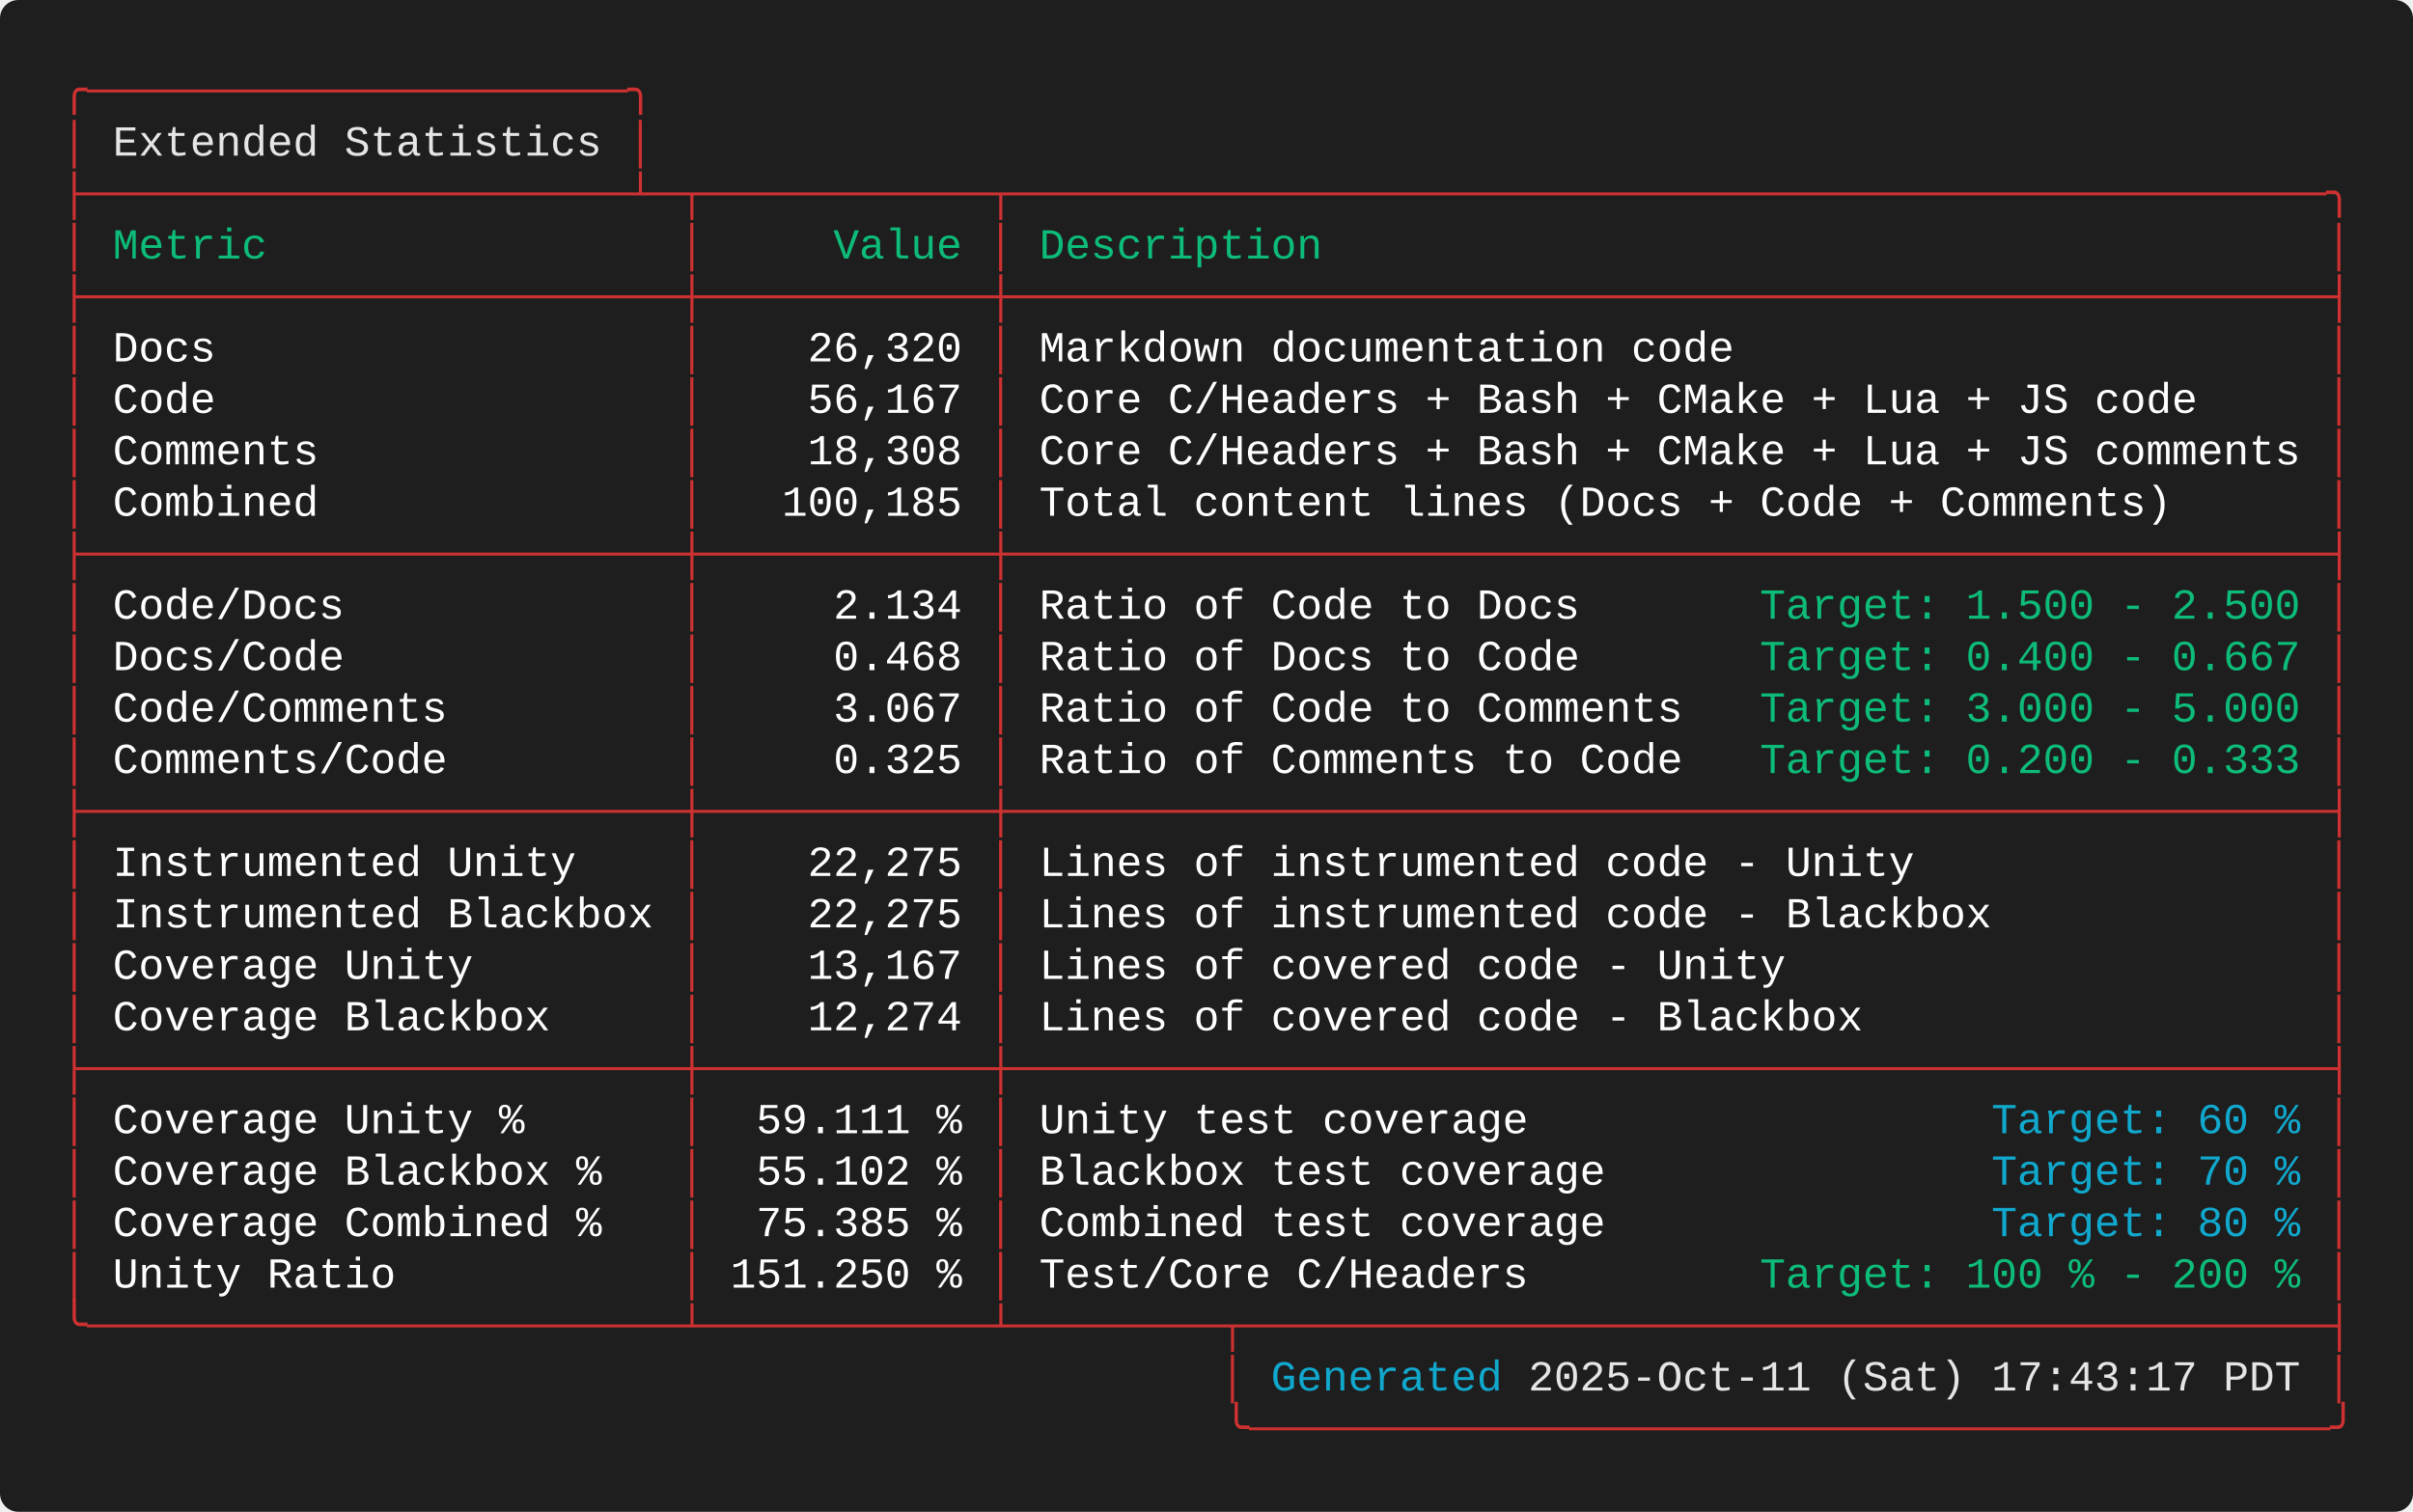
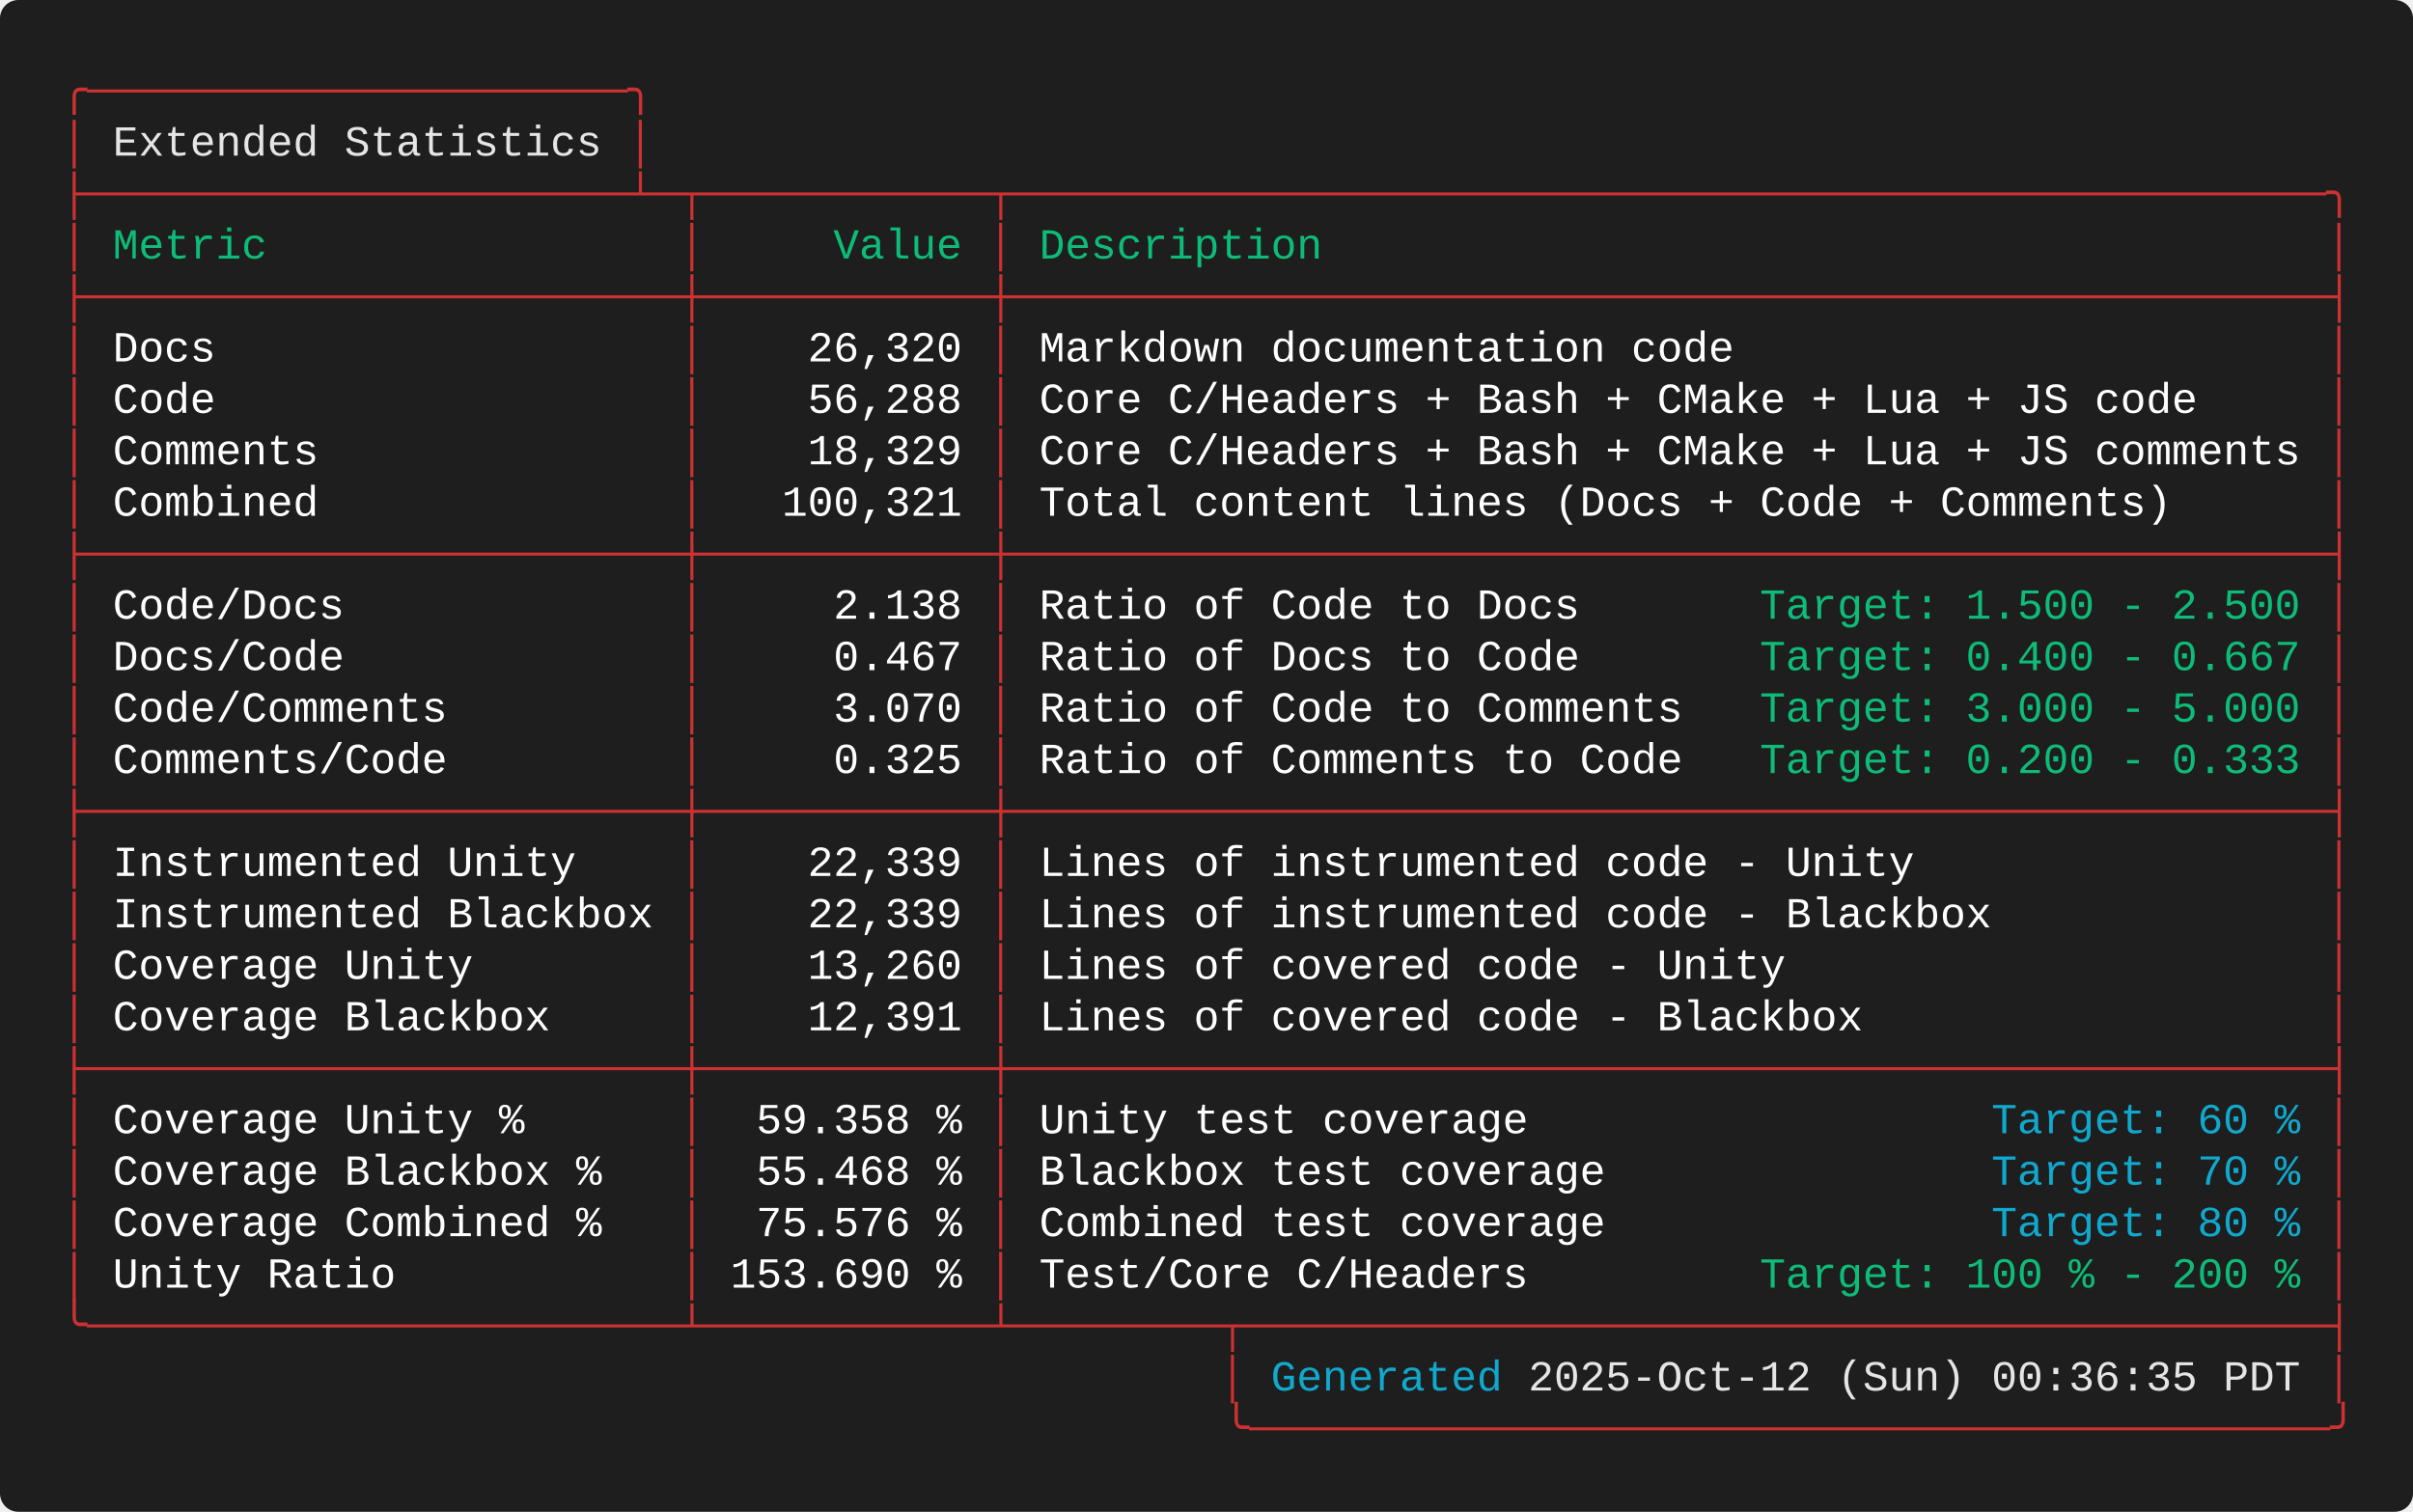
<svg xmlns="http://www.w3.org/2000/svg" width="787.60" height="493.60" viewBox="0 0 787.60 493.60">
  <defs>
    <style type="text/css">.terminal-text { font-family: 'Consolas', 'Consolas', 'Monaco', 'Courier New', monospace; }</style>
  </defs>
  <rect width="100%" height="100%" fill="#1e1e1e" rx="6" />
  <text x="20.00" y="34.00" font-size="14" class="terminal-text" xml:space="preserve" textLength="193.20" lengthAdjust="spacingAndGlyphs" fill="#cd3131">╭─────────────────────╮</text>
  <text x="20.00" y="50.80" font-size="14" class="terminal-text" xml:space="preserve" textLength="16.80" lengthAdjust="spacingAndGlyphs" fill="#cd3131">│ </text>
  <text x="36.80" y="50.80" font-size="14" class="terminal-text" xml:space="preserve" textLength="159.60" lengthAdjust="spacingAndGlyphs" fill="#e5e5e5">Extended Statistics</text>
  <text x="196.40" y="50.80" font-size="14" class="terminal-text" xml:space="preserve" textLength="8.40" lengthAdjust="spacingAndGlyphs" fill="#ffffff"> </text>
  <text x="204.80" y="50.80" font-size="14" class="terminal-text" xml:space="preserve" textLength="8.40" lengthAdjust="spacingAndGlyphs" fill="#cd3131">│</text>
  <text x="20.00" y="67.60" font-size="14" class="terminal-text" xml:space="preserve" textLength="747.60" lengthAdjust="spacingAndGlyphs" fill="#cd3131">├─────────────────────┴─┬───────────┬───────────────────────────────────────────────────╮</text>
  <text x="20.00" y="84.40" font-size="14" class="terminal-text" xml:space="preserve" textLength="8.40" lengthAdjust="spacingAndGlyphs" fill="#cd3131">│</text>
  <text x="28.40" y="84.40" font-size="14" class="terminal-text" xml:space="preserve" textLength="193.20" lengthAdjust="spacingAndGlyphs" fill="#0dbc79"> Metric                </text>
  <text x="221.60" y="84.40" font-size="14" class="terminal-text" xml:space="preserve" textLength="8.40" lengthAdjust="spacingAndGlyphs" fill="#cd3131">│</text>
  <text x="230.00" y="84.40" font-size="14" class="terminal-text" xml:space="preserve" textLength="92.40" lengthAdjust="spacingAndGlyphs" fill="#0dbc79">     Value </text>
  <text x="322.40" y="84.40" font-size="14" class="terminal-text" xml:space="preserve" textLength="8.40" lengthAdjust="spacingAndGlyphs" fill="#cd3131">│</text>
  <text x="330.80" y="84.40" font-size="14" class="terminal-text" xml:space="preserve" textLength="428.40" lengthAdjust="spacingAndGlyphs" fill="#0dbc79"> Description                                       </text>
  <text x="759.20" y="84.40" font-size="14" class="terminal-text" xml:space="preserve" textLength="8.40" lengthAdjust="spacingAndGlyphs" fill="#cd3131">│</text>
  <text x="20.00" y="101.20" font-size="14" class="terminal-text" xml:space="preserve" textLength="747.60" lengthAdjust="spacingAndGlyphs" fill="#cd3131">├───────────────────────┼───────────┼───────────────────────────────────────────────────┤</text>
  <text x="20.00" y="118.00" font-size="14" class="terminal-text" xml:space="preserve" textLength="8.40" lengthAdjust="spacingAndGlyphs" fill="#cd3131">│</text>
  <text x="28.40" y="118.00" font-size="14" class="terminal-text" xml:space="preserve" textLength="193.20" lengthAdjust="spacingAndGlyphs" fill="#ffffff"> Docs                  </text>
  <text x="221.60" y="118.00" font-size="14" class="terminal-text" xml:space="preserve" textLength="8.40" lengthAdjust="spacingAndGlyphs" fill="#cd3131">│</text>
  <text x="230.00" y="118.00" font-size="14" class="terminal-text" xml:space="preserve" textLength="92.40" lengthAdjust="spacingAndGlyphs" fill="#ffffff">    26,320 </text>
  <text x="322.40" y="118.00" font-size="14" class="terminal-text" xml:space="preserve" textLength="8.40" lengthAdjust="spacingAndGlyphs" fill="#cd3131">│</text>
  <text x="330.80" y="118.00" font-size="14" class="terminal-text" xml:space="preserve" textLength="428.40" lengthAdjust="spacingAndGlyphs" fill="#ffffff"> Markdown documentation code                       </text>
  <text x="759.20" y="118.00" font-size="14" class="terminal-text" xml:space="preserve" textLength="8.40" lengthAdjust="spacingAndGlyphs" fill="#cd3131">│</text>
  <text x="20.00" y="134.80" font-size="14" class="terminal-text" xml:space="preserve" textLength="8.40" lengthAdjust="spacingAndGlyphs" fill="#cd3131">│</text>
  <text x="28.40" y="134.80" font-size="14" class="terminal-text" xml:space="preserve" textLength="193.20" lengthAdjust="spacingAndGlyphs" fill="#ffffff"> Code                  </text>
  <text x="221.60" y="134.80" font-size="14" class="terminal-text" xml:space="preserve" textLength="8.40" lengthAdjust="spacingAndGlyphs" fill="#cd3131">│</text>
-   <text x="230.00" y="134.80" font-size="14" class="terminal-text" xml:space="preserve" textLength="92.40" lengthAdjust="spacingAndGlyphs" fill="#ffffff">    56,167 </text>
+   <text x="230.00" y="134.80" font-size="14" class="terminal-text" xml:space="preserve" textLength="92.40" lengthAdjust="spacingAndGlyphs" fill="#ffffff">    56,288 </text>
  <text x="322.40" y="134.80" font-size="14" class="terminal-text" xml:space="preserve" textLength="8.40" lengthAdjust="spacingAndGlyphs" fill="#cd3131">│</text>
  <text x="330.80" y="134.80" font-size="14" class="terminal-text" xml:space="preserve" textLength="428.40" lengthAdjust="spacingAndGlyphs" fill="#ffffff"> Core C/Headers + Bash + CMake + Lua + JS code     </text>
  <text x="759.20" y="134.80" font-size="14" class="terminal-text" xml:space="preserve" textLength="8.40" lengthAdjust="spacingAndGlyphs" fill="#cd3131">│</text>
  <text x="20.00" y="151.60" font-size="14" class="terminal-text" xml:space="preserve" textLength="8.40" lengthAdjust="spacingAndGlyphs" fill="#cd3131">│</text>
  <text x="28.40" y="151.60" font-size="14" class="terminal-text" xml:space="preserve" textLength="193.20" lengthAdjust="spacingAndGlyphs" fill="#ffffff"> Comments              </text>
  <text x="221.60" y="151.60" font-size="14" class="terminal-text" xml:space="preserve" textLength="8.40" lengthAdjust="spacingAndGlyphs" fill="#cd3131">│</text>
-   <text x="230.00" y="151.60" font-size="14" class="terminal-text" xml:space="preserve" textLength="92.40" lengthAdjust="spacingAndGlyphs" fill="#ffffff">    18,308 </text>
+   <text x="230.00" y="151.60" font-size="14" class="terminal-text" xml:space="preserve" textLength="92.40" lengthAdjust="spacingAndGlyphs" fill="#ffffff">    18,329 </text>
  <text x="322.40" y="151.60" font-size="14" class="terminal-text" xml:space="preserve" textLength="8.40" lengthAdjust="spacingAndGlyphs" fill="#cd3131">│</text>
  <text x="330.80" y="151.60" font-size="14" class="terminal-text" xml:space="preserve" textLength="428.40" lengthAdjust="spacingAndGlyphs" fill="#ffffff"> Core C/Headers + Bash + CMake + Lua + JS comments </text>
  <text x="759.20" y="151.60" font-size="14" class="terminal-text" xml:space="preserve" textLength="8.40" lengthAdjust="spacingAndGlyphs" fill="#cd3131">│</text>
  <text x="20.00" y="168.40" font-size="14" class="terminal-text" xml:space="preserve" textLength="8.40" lengthAdjust="spacingAndGlyphs" fill="#cd3131">│</text>
  <text x="28.40" y="168.40" font-size="14" class="terminal-text" xml:space="preserve" textLength="193.20" lengthAdjust="spacingAndGlyphs" fill="#ffffff"> Combined              </text>
  <text x="221.60" y="168.40" font-size="14" class="terminal-text" xml:space="preserve" textLength="8.40" lengthAdjust="spacingAndGlyphs" fill="#cd3131">│</text>
-   <text x="230.00" y="168.40" font-size="14" class="terminal-text" xml:space="preserve" textLength="92.40" lengthAdjust="spacingAndGlyphs" fill="#ffffff">   100,185 </text>
+   <text x="230.00" y="168.40" font-size="14" class="terminal-text" xml:space="preserve" textLength="92.40" lengthAdjust="spacingAndGlyphs" fill="#ffffff">   100,321 </text>
  <text x="322.40" y="168.40" font-size="14" class="terminal-text" xml:space="preserve" textLength="8.40" lengthAdjust="spacingAndGlyphs" fill="#cd3131">│</text>
  <text x="330.80" y="168.40" font-size="14" class="terminal-text" xml:space="preserve" textLength="428.40" lengthAdjust="spacingAndGlyphs" fill="#ffffff"> Total content lines (Docs + Code + Comments)      </text>
  <text x="759.20" y="168.40" font-size="14" class="terminal-text" xml:space="preserve" textLength="8.40" lengthAdjust="spacingAndGlyphs" fill="#cd3131">│</text>
  <text x="20.00" y="185.20" font-size="14" class="terminal-text" xml:space="preserve" textLength="747.60" lengthAdjust="spacingAndGlyphs" fill="#cd3131">├───────────────────────┼───────────┼───────────────────────────────────────────────────┤</text>
  <text x="20.00" y="202.00" font-size="14" class="terminal-text" xml:space="preserve" textLength="8.40" lengthAdjust="spacingAndGlyphs" fill="#cd3131">│</text>
  <text x="28.40" y="202.00" font-size="14" class="terminal-text" xml:space="preserve" textLength="193.20" lengthAdjust="spacingAndGlyphs" fill="#ffffff"> Code/Docs             </text>
  <text x="221.60" y="202.00" font-size="14" class="terminal-text" xml:space="preserve" textLength="8.40" lengthAdjust="spacingAndGlyphs" fill="#cd3131">│</text>
-   <text x="230.00" y="202.00" font-size="14" class="terminal-text" xml:space="preserve" textLength="92.40" lengthAdjust="spacingAndGlyphs" fill="#ffffff">     2.134 </text>
+   <text x="230.00" y="202.00" font-size="14" class="terminal-text" xml:space="preserve" textLength="92.40" lengthAdjust="spacingAndGlyphs" fill="#ffffff">     2.138 </text>
  <text x="322.40" y="202.00" font-size="14" class="terminal-text" xml:space="preserve" textLength="8.40" lengthAdjust="spacingAndGlyphs" fill="#cd3131">│</text>
  <text x="330.80" y="202.00" font-size="14" class="terminal-text" xml:space="preserve" textLength="243.60" lengthAdjust="spacingAndGlyphs" fill="#ffffff"> Ratio of Code to Docs       </text>
  <text x="574.40" y="202.00" font-size="14" class="terminal-text" xml:space="preserve" textLength="176.40" lengthAdjust="spacingAndGlyphs" fill="#0dbc79">Target: 1.500 - 2.500</text>
  <text x="750.80" y="202.00" font-size="14" class="terminal-text" xml:space="preserve" textLength="8.40" lengthAdjust="spacingAndGlyphs" fill="#ffffff"> </text>
  <text x="759.20" y="202.00" font-size="14" class="terminal-text" xml:space="preserve" textLength="8.40" lengthAdjust="spacingAndGlyphs" fill="#cd3131">│</text>
  <text x="20.00" y="218.80" font-size="14" class="terminal-text" xml:space="preserve" textLength="8.40" lengthAdjust="spacingAndGlyphs" fill="#cd3131">│</text>
  <text x="28.40" y="218.80" font-size="14" class="terminal-text" xml:space="preserve" textLength="193.20" lengthAdjust="spacingAndGlyphs" fill="#ffffff"> Docs/Code             </text>
  <text x="221.60" y="218.80" font-size="14" class="terminal-text" xml:space="preserve" textLength="8.40" lengthAdjust="spacingAndGlyphs" fill="#cd3131">│</text>
-   <text x="230.00" y="218.80" font-size="14" class="terminal-text" xml:space="preserve" textLength="92.40" lengthAdjust="spacingAndGlyphs" fill="#ffffff">     0.468 </text>
+   <text x="230.00" y="218.80" font-size="14" class="terminal-text" xml:space="preserve" textLength="92.40" lengthAdjust="spacingAndGlyphs" fill="#ffffff">     0.467 </text>
  <text x="322.40" y="218.80" font-size="14" class="terminal-text" xml:space="preserve" textLength="8.40" lengthAdjust="spacingAndGlyphs" fill="#cd3131">│</text>
  <text x="330.80" y="218.80" font-size="14" class="terminal-text" xml:space="preserve" textLength="243.60" lengthAdjust="spacingAndGlyphs" fill="#ffffff"> Ratio of Docs to Code       </text>
  <text x="574.40" y="218.80" font-size="14" class="terminal-text" xml:space="preserve" textLength="184.80" lengthAdjust="spacingAndGlyphs" fill="#0dbc79">Target: 0.400 - 0.667 </text>
  <text x="759.20" y="218.80" font-size="14" class="terminal-text" xml:space="preserve" textLength="8.40" lengthAdjust="spacingAndGlyphs" fill="#cd3131">│</text>
  <text x="20.00" y="235.60" font-size="14" class="terminal-text" xml:space="preserve" textLength="8.40" lengthAdjust="spacingAndGlyphs" fill="#cd3131">│</text>
  <text x="28.40" y="235.60" font-size="14" class="terminal-text" xml:space="preserve" textLength="193.20" lengthAdjust="spacingAndGlyphs" fill="#ffffff"> Code/Comments         </text>
  <text x="221.60" y="235.60" font-size="14" class="terminal-text" xml:space="preserve" textLength="8.40" lengthAdjust="spacingAndGlyphs" fill="#cd3131">│</text>
-   <text x="230.00" y="235.60" font-size="14" class="terminal-text" xml:space="preserve" textLength="92.40" lengthAdjust="spacingAndGlyphs" fill="#ffffff">     3.067 </text>
+   <text x="230.00" y="235.60" font-size="14" class="terminal-text" xml:space="preserve" textLength="92.40" lengthAdjust="spacingAndGlyphs" fill="#ffffff">     3.070 </text>
  <text x="322.40" y="235.60" font-size="14" class="terminal-text" xml:space="preserve" textLength="8.40" lengthAdjust="spacingAndGlyphs" fill="#cd3131">│</text>
  <text x="330.80" y="235.60" font-size="14" class="terminal-text" xml:space="preserve" textLength="243.60" lengthAdjust="spacingAndGlyphs" fill="#ffffff"> Ratio of Code to Comments   </text>
  <text x="574.40" y="235.60" font-size="14" class="terminal-text" xml:space="preserve" textLength="176.40" lengthAdjust="spacingAndGlyphs" fill="#0dbc79">Target: 3.000 - 5.000</text>
  <text x="750.80" y="235.60" font-size="14" class="terminal-text" xml:space="preserve" textLength="8.40" lengthAdjust="spacingAndGlyphs" fill="#ffffff"> </text>
  <text x="759.20" y="235.60" font-size="14" class="terminal-text" xml:space="preserve" textLength="8.40" lengthAdjust="spacingAndGlyphs" fill="#cd3131">│</text>
  <text x="20.00" y="252.40" font-size="14" class="terminal-text" xml:space="preserve" textLength="8.40" lengthAdjust="spacingAndGlyphs" fill="#cd3131">│</text>
  <text x="28.40" y="252.40" font-size="14" class="terminal-text" xml:space="preserve" textLength="193.20" lengthAdjust="spacingAndGlyphs" fill="#ffffff"> Comments/Code         </text>
  <text x="221.60" y="252.40" font-size="14" class="terminal-text" xml:space="preserve" textLength="8.40" lengthAdjust="spacingAndGlyphs" fill="#cd3131">│</text>
  <text x="230.00" y="252.40" font-size="14" class="terminal-text" xml:space="preserve" textLength="92.40" lengthAdjust="spacingAndGlyphs" fill="#ffffff">     0.325 </text>
  <text x="322.40" y="252.40" font-size="14" class="terminal-text" xml:space="preserve" textLength="8.40" lengthAdjust="spacingAndGlyphs" fill="#cd3131">│</text>
  <text x="330.80" y="252.40" font-size="14" class="terminal-text" xml:space="preserve" textLength="243.60" lengthAdjust="spacingAndGlyphs" fill="#ffffff"> Ratio of Comments to Code   </text>
  <text x="574.40" y="252.40" font-size="14" class="terminal-text" xml:space="preserve" textLength="176.40" lengthAdjust="spacingAndGlyphs" fill="#0dbc79">Target: 0.200 - 0.333</text>
  <text x="750.80" y="252.40" font-size="14" class="terminal-text" xml:space="preserve" textLength="8.40" lengthAdjust="spacingAndGlyphs" fill="#ffffff"> </text>
  <text x="759.20" y="252.40" font-size="14" class="terminal-text" xml:space="preserve" textLength="8.40" lengthAdjust="spacingAndGlyphs" fill="#cd3131">│</text>
  <text x="20.00" y="269.20" font-size="14" class="terminal-text" xml:space="preserve" textLength="747.60" lengthAdjust="spacingAndGlyphs" fill="#cd3131">├───────────────────────┼───────────┼───────────────────────────────────────────────────┤</text>
  <text x="20.00" y="286.00" font-size="14" class="terminal-text" xml:space="preserve" textLength="8.40" lengthAdjust="spacingAndGlyphs" fill="#cd3131">│</text>
  <text x="28.40" y="286.00" font-size="14" class="terminal-text" xml:space="preserve" textLength="193.20" lengthAdjust="spacingAndGlyphs" fill="#ffffff"> Instrumented Unity    </text>
  <text x="221.60" y="286.00" font-size="14" class="terminal-text" xml:space="preserve" textLength="8.40" lengthAdjust="spacingAndGlyphs" fill="#cd3131">│</text>
-   <text x="230.00" y="286.00" font-size="14" class="terminal-text" xml:space="preserve" textLength="92.40" lengthAdjust="spacingAndGlyphs" fill="#ffffff">    22,275 </text>
+   <text x="230.00" y="286.00" font-size="14" class="terminal-text" xml:space="preserve" textLength="92.40" lengthAdjust="spacingAndGlyphs" fill="#ffffff">    22,339 </text>
  <text x="322.40" y="286.00" font-size="14" class="terminal-text" xml:space="preserve" textLength="8.40" lengthAdjust="spacingAndGlyphs" fill="#cd3131">│</text>
  <text x="330.80" y="286.00" font-size="14" class="terminal-text" xml:space="preserve" textLength="428.40" lengthAdjust="spacingAndGlyphs" fill="#ffffff"> Lines of instrumented code - Unity                </text>
  <text x="759.20" y="286.00" font-size="14" class="terminal-text" xml:space="preserve" textLength="8.40" lengthAdjust="spacingAndGlyphs" fill="#cd3131">│</text>
  <text x="20.00" y="302.80" font-size="14" class="terminal-text" xml:space="preserve" textLength="8.40" lengthAdjust="spacingAndGlyphs" fill="#cd3131">│</text>
  <text x="28.40" y="302.80" font-size="14" class="terminal-text" xml:space="preserve" textLength="193.20" lengthAdjust="spacingAndGlyphs" fill="#ffffff"> Instrumented Blackbox </text>
  <text x="221.60" y="302.80" font-size="14" class="terminal-text" xml:space="preserve" textLength="8.40" lengthAdjust="spacingAndGlyphs" fill="#cd3131">│</text>
-   <text x="230.00" y="302.80" font-size="14" class="terminal-text" xml:space="preserve" textLength="92.40" lengthAdjust="spacingAndGlyphs" fill="#ffffff">    22,275 </text>
+   <text x="230.00" y="302.80" font-size="14" class="terminal-text" xml:space="preserve" textLength="92.40" lengthAdjust="spacingAndGlyphs" fill="#ffffff">    22,339 </text>
  <text x="322.40" y="302.80" font-size="14" class="terminal-text" xml:space="preserve" textLength="8.40" lengthAdjust="spacingAndGlyphs" fill="#cd3131">│</text>
  <text x="330.80" y="302.80" font-size="14" class="terminal-text" xml:space="preserve" textLength="428.40" lengthAdjust="spacingAndGlyphs" fill="#ffffff"> Lines of instrumented code - Blackbox             </text>
  <text x="759.20" y="302.80" font-size="14" class="terminal-text" xml:space="preserve" textLength="8.40" lengthAdjust="spacingAndGlyphs" fill="#cd3131">│</text>
  <text x="20.00" y="319.60" font-size="14" class="terminal-text" xml:space="preserve" textLength="8.40" lengthAdjust="spacingAndGlyphs" fill="#cd3131">│</text>
  <text x="28.40" y="319.60" font-size="14" class="terminal-text" xml:space="preserve" textLength="193.20" lengthAdjust="spacingAndGlyphs" fill="#ffffff"> Coverage Unity        </text>
  <text x="221.60" y="319.60" font-size="14" class="terminal-text" xml:space="preserve" textLength="8.40" lengthAdjust="spacingAndGlyphs" fill="#cd3131">│</text>
-   <text x="230.00" y="319.60" font-size="14" class="terminal-text" xml:space="preserve" textLength="92.40" lengthAdjust="spacingAndGlyphs" fill="#ffffff">    13,167 </text>
+   <text x="230.00" y="319.60" font-size="14" class="terminal-text" xml:space="preserve" textLength="92.40" lengthAdjust="spacingAndGlyphs" fill="#ffffff">    13,260 </text>
  <text x="322.40" y="319.60" font-size="14" class="terminal-text" xml:space="preserve" textLength="8.40" lengthAdjust="spacingAndGlyphs" fill="#cd3131">│</text>
  <text x="330.80" y="319.60" font-size="14" class="terminal-text" xml:space="preserve" textLength="428.40" lengthAdjust="spacingAndGlyphs" fill="#ffffff"> Lines of covered code - Unity                     </text>
  <text x="759.20" y="319.60" font-size="14" class="terminal-text" xml:space="preserve" textLength="8.40" lengthAdjust="spacingAndGlyphs" fill="#cd3131">│</text>
  <text x="20.00" y="336.40" font-size="14" class="terminal-text" xml:space="preserve" textLength="8.40" lengthAdjust="spacingAndGlyphs" fill="#cd3131">│</text>
  <text x="28.40" y="336.40" font-size="14" class="terminal-text" xml:space="preserve" textLength="193.20" lengthAdjust="spacingAndGlyphs" fill="#ffffff"> Coverage Blackbox     </text>
  <text x="221.60" y="336.40" font-size="14" class="terminal-text" xml:space="preserve" textLength="8.40" lengthAdjust="spacingAndGlyphs" fill="#cd3131">│</text>
-   <text x="230.00" y="336.40" font-size="14" class="terminal-text" xml:space="preserve" textLength="92.40" lengthAdjust="spacingAndGlyphs" fill="#ffffff">    12,274 </text>
+   <text x="230.00" y="336.40" font-size="14" class="terminal-text" xml:space="preserve" textLength="92.40" lengthAdjust="spacingAndGlyphs" fill="#ffffff">    12,391 </text>
  <text x="322.40" y="336.40" font-size="14" class="terminal-text" xml:space="preserve" textLength="8.40" lengthAdjust="spacingAndGlyphs" fill="#cd3131">│</text>
  <text x="330.80" y="336.40" font-size="14" class="terminal-text" xml:space="preserve" textLength="428.40" lengthAdjust="spacingAndGlyphs" fill="#ffffff"> Lines of covered code - Blackbox                  </text>
  <text x="759.20" y="336.40" font-size="14" class="terminal-text" xml:space="preserve" textLength="8.40" lengthAdjust="spacingAndGlyphs" fill="#cd3131">│</text>
  <text x="20.00" y="353.20" font-size="14" class="terminal-text" xml:space="preserve" textLength="747.60" lengthAdjust="spacingAndGlyphs" fill="#cd3131">├───────────────────────┼───────────┼───────────────────────────────────────────────────┤</text>
  <text x="20.00" y="370.00" font-size="14" class="terminal-text" xml:space="preserve" textLength="8.40" lengthAdjust="spacingAndGlyphs" fill="#cd3131">│</text>
  <text x="28.40" y="370.00" font-size="14" class="terminal-text" xml:space="preserve" textLength="193.20" lengthAdjust="spacingAndGlyphs" fill="#ffffff"> Coverage Unity %      </text>
  <text x="221.60" y="370.00" font-size="14" class="terminal-text" xml:space="preserve" textLength="8.40" lengthAdjust="spacingAndGlyphs" fill="#cd3131">│</text>
-   <text x="230.00" y="370.00" font-size="14" class="terminal-text" xml:space="preserve" textLength="92.40" lengthAdjust="spacingAndGlyphs" fill="#ffffff">  59.111 % </text>
+   <text x="230.00" y="370.00" font-size="14" class="terminal-text" xml:space="preserve" textLength="92.40" lengthAdjust="spacingAndGlyphs" fill="#ffffff">  59.358 % </text>
  <text x="322.40" y="370.00" font-size="14" class="terminal-text" xml:space="preserve" textLength="8.40" lengthAdjust="spacingAndGlyphs" fill="#cd3131">│</text>
  <text x="330.80" y="370.00" font-size="14" class="terminal-text" xml:space="preserve" textLength="319.20" lengthAdjust="spacingAndGlyphs" fill="#ffffff"> Unity test coverage                  </text>
  <text x="650.00" y="370.00" font-size="14" class="terminal-text" xml:space="preserve" textLength="100.80" lengthAdjust="spacingAndGlyphs" fill="#11a8cd">Target: 60 %</text>
  <text x="750.80" y="370.00" font-size="14" class="terminal-text" xml:space="preserve" textLength="8.40" lengthAdjust="spacingAndGlyphs" fill="#ffffff"> </text>
  <text x="759.20" y="370.00" font-size="14" class="terminal-text" xml:space="preserve" textLength="8.40" lengthAdjust="spacingAndGlyphs" fill="#cd3131">│</text>
  <text x="20.00" y="386.80" font-size="14" class="terminal-text" xml:space="preserve" textLength="8.40" lengthAdjust="spacingAndGlyphs" fill="#cd3131">│</text>
  <text x="28.40" y="386.80" font-size="14" class="terminal-text" xml:space="preserve" textLength="193.20" lengthAdjust="spacingAndGlyphs" fill="#ffffff"> Coverage Blackbox %   </text>
  <text x="221.60" y="386.80" font-size="14" class="terminal-text" xml:space="preserve" textLength="8.40" lengthAdjust="spacingAndGlyphs" fill="#cd3131">│</text>
-   <text x="230.00" y="386.80" font-size="14" class="terminal-text" xml:space="preserve" textLength="92.40" lengthAdjust="spacingAndGlyphs" fill="#ffffff">  55.102 % </text>
+   <text x="230.00" y="386.80" font-size="14" class="terminal-text" xml:space="preserve" textLength="92.40" lengthAdjust="spacingAndGlyphs" fill="#ffffff">  55.468 % </text>
  <text x="322.40" y="386.80" font-size="14" class="terminal-text" xml:space="preserve" textLength="8.40" lengthAdjust="spacingAndGlyphs" fill="#cd3131">│</text>
  <text x="330.80" y="386.80" font-size="14" class="terminal-text" xml:space="preserve" textLength="319.20" lengthAdjust="spacingAndGlyphs" fill="#ffffff"> Blackbox test coverage               </text>
  <text x="650.00" y="386.80" font-size="14" class="terminal-text" xml:space="preserve" textLength="100.80" lengthAdjust="spacingAndGlyphs" fill="#11a8cd">Target: 70 %</text>
  <text x="750.80" y="386.80" font-size="14" class="terminal-text" xml:space="preserve" textLength="8.40" lengthAdjust="spacingAndGlyphs" fill="#ffffff"> </text>
  <text x="759.20" y="386.80" font-size="14" class="terminal-text" xml:space="preserve" textLength="8.40" lengthAdjust="spacingAndGlyphs" fill="#cd3131">│</text>
  <text x="20.00" y="403.60" font-size="14" class="terminal-text" xml:space="preserve" textLength="8.40" lengthAdjust="spacingAndGlyphs" fill="#cd3131">│</text>
  <text x="28.40" y="403.60" font-size="14" class="terminal-text" xml:space="preserve" textLength="193.20" lengthAdjust="spacingAndGlyphs" fill="#ffffff"> Coverage Combined %   </text>
  <text x="221.60" y="403.60" font-size="14" class="terminal-text" xml:space="preserve" textLength="8.40" lengthAdjust="spacingAndGlyphs" fill="#cd3131">│</text>
-   <text x="230.00" y="403.60" font-size="14" class="terminal-text" xml:space="preserve" textLength="92.40" lengthAdjust="spacingAndGlyphs" fill="#ffffff">  75.385 % </text>
+   <text x="230.00" y="403.60" font-size="14" class="terminal-text" xml:space="preserve" textLength="92.40" lengthAdjust="spacingAndGlyphs" fill="#ffffff">  75.576 % </text>
  <text x="322.40" y="403.60" font-size="14" class="terminal-text" xml:space="preserve" textLength="8.40" lengthAdjust="spacingAndGlyphs" fill="#cd3131">│</text>
  <text x="330.80" y="403.60" font-size="14" class="terminal-text" xml:space="preserve" textLength="319.20" lengthAdjust="spacingAndGlyphs" fill="#ffffff"> Combined test coverage               </text>
  <text x="650.00" y="403.60" font-size="14" class="terminal-text" xml:space="preserve" textLength="100.80" lengthAdjust="spacingAndGlyphs" fill="#11a8cd">Target: 80 %</text>
  <text x="750.80" y="403.60" font-size="14" class="terminal-text" xml:space="preserve" textLength="8.40" lengthAdjust="spacingAndGlyphs" fill="#ffffff"> </text>
  <text x="759.20" y="403.60" font-size="14" class="terminal-text" xml:space="preserve" textLength="8.40" lengthAdjust="spacingAndGlyphs" fill="#cd3131">│</text>
  <text x="20.00" y="420.40" font-size="14" class="terminal-text" xml:space="preserve" textLength="8.40" lengthAdjust="spacingAndGlyphs" fill="#cd3131">│</text>
  <text x="28.40" y="420.40" font-size="14" class="terminal-text" xml:space="preserve" textLength="193.20" lengthAdjust="spacingAndGlyphs" fill="#ffffff"> Unity Ratio           </text>
  <text x="221.60" y="420.40" font-size="14" class="terminal-text" xml:space="preserve" textLength="8.40" lengthAdjust="spacingAndGlyphs" fill="#cd3131">│</text>
-   <text x="230.00" y="420.40" font-size="14" class="terminal-text" xml:space="preserve" textLength="92.40" lengthAdjust="spacingAndGlyphs" fill="#ffffff"> 151.250 % </text>
+   <text x="230.00" y="420.40" font-size="14" class="terminal-text" xml:space="preserve" textLength="92.40" lengthAdjust="spacingAndGlyphs" fill="#ffffff"> 153.690 % </text>
  <text x="322.40" y="420.40" font-size="14" class="terminal-text" xml:space="preserve" textLength="8.40" lengthAdjust="spacingAndGlyphs" fill="#cd3131">│</text>
  <text x="330.80" y="420.40" font-size="14" class="terminal-text" xml:space="preserve" textLength="243.60" lengthAdjust="spacingAndGlyphs" fill="#ffffff"> Test/Core C/Headers         </text>
  <text x="574.40" y="420.40" font-size="14" class="terminal-text" xml:space="preserve" textLength="176.40" lengthAdjust="spacingAndGlyphs" fill="#0dbc79">Target: 100 % - 200 %</text>
  <text x="750.80" y="420.40" font-size="14" class="terminal-text" xml:space="preserve" textLength="8.40" lengthAdjust="spacingAndGlyphs" fill="#ffffff"> </text>
  <text x="759.20" y="420.40" font-size="14" class="terminal-text" xml:space="preserve" textLength="8.40" lengthAdjust="spacingAndGlyphs" fill="#cd3131">│</text>
  <text x="20.00" y="437.20" font-size="14" class="terminal-text" xml:space="preserve" textLength="747.60" lengthAdjust="spacingAndGlyphs" fill="#cd3131">╰───────────────────────┴───────────┴────────┬──────────────────────────────────────────┤</text>
  <text x="20.00" y="454.00" font-size="14" class="terminal-text" xml:space="preserve" textLength="394.80" lengthAdjust="spacingAndGlyphs" fill="#cd3131">                                             │ </text>
  <text x="414.80" y="454.00" font-size="14" class="terminal-text" xml:space="preserve" textLength="75.60" lengthAdjust="spacingAndGlyphs" fill="#11a8cd">Generated</text>
-   <text x="490.40" y="454.00" font-size="14" class="terminal-text" xml:space="preserve" textLength="260.40" lengthAdjust="spacingAndGlyphs" fill="#e5e5e5"> 2025-Oct-11 (Sat) 17:43:17 PDT</text>
+   <text x="490.40" y="454.00" font-size="14" class="terminal-text" xml:space="preserve" textLength="260.40" lengthAdjust="spacingAndGlyphs" fill="#e5e5e5"> 2025-Oct-12 (Sun) 00:36:35 PDT</text>
  <text x="750.80" y="454.00" font-size="14" class="terminal-text" xml:space="preserve" textLength="8.40" lengthAdjust="spacingAndGlyphs" fill="#ffffff"> </text>
  <text x="759.20" y="454.00" font-size="14" class="terminal-text" xml:space="preserve" textLength="8.40" lengthAdjust="spacingAndGlyphs" fill="#cd3131">│</text>
  <text x="20.00" y="470.80" font-size="14" class="terminal-text" xml:space="preserve" textLength="747.60" lengthAdjust="spacingAndGlyphs" fill="#cd3131">                                             ╰──────────────────────────────────────────╯</text>
</svg>
